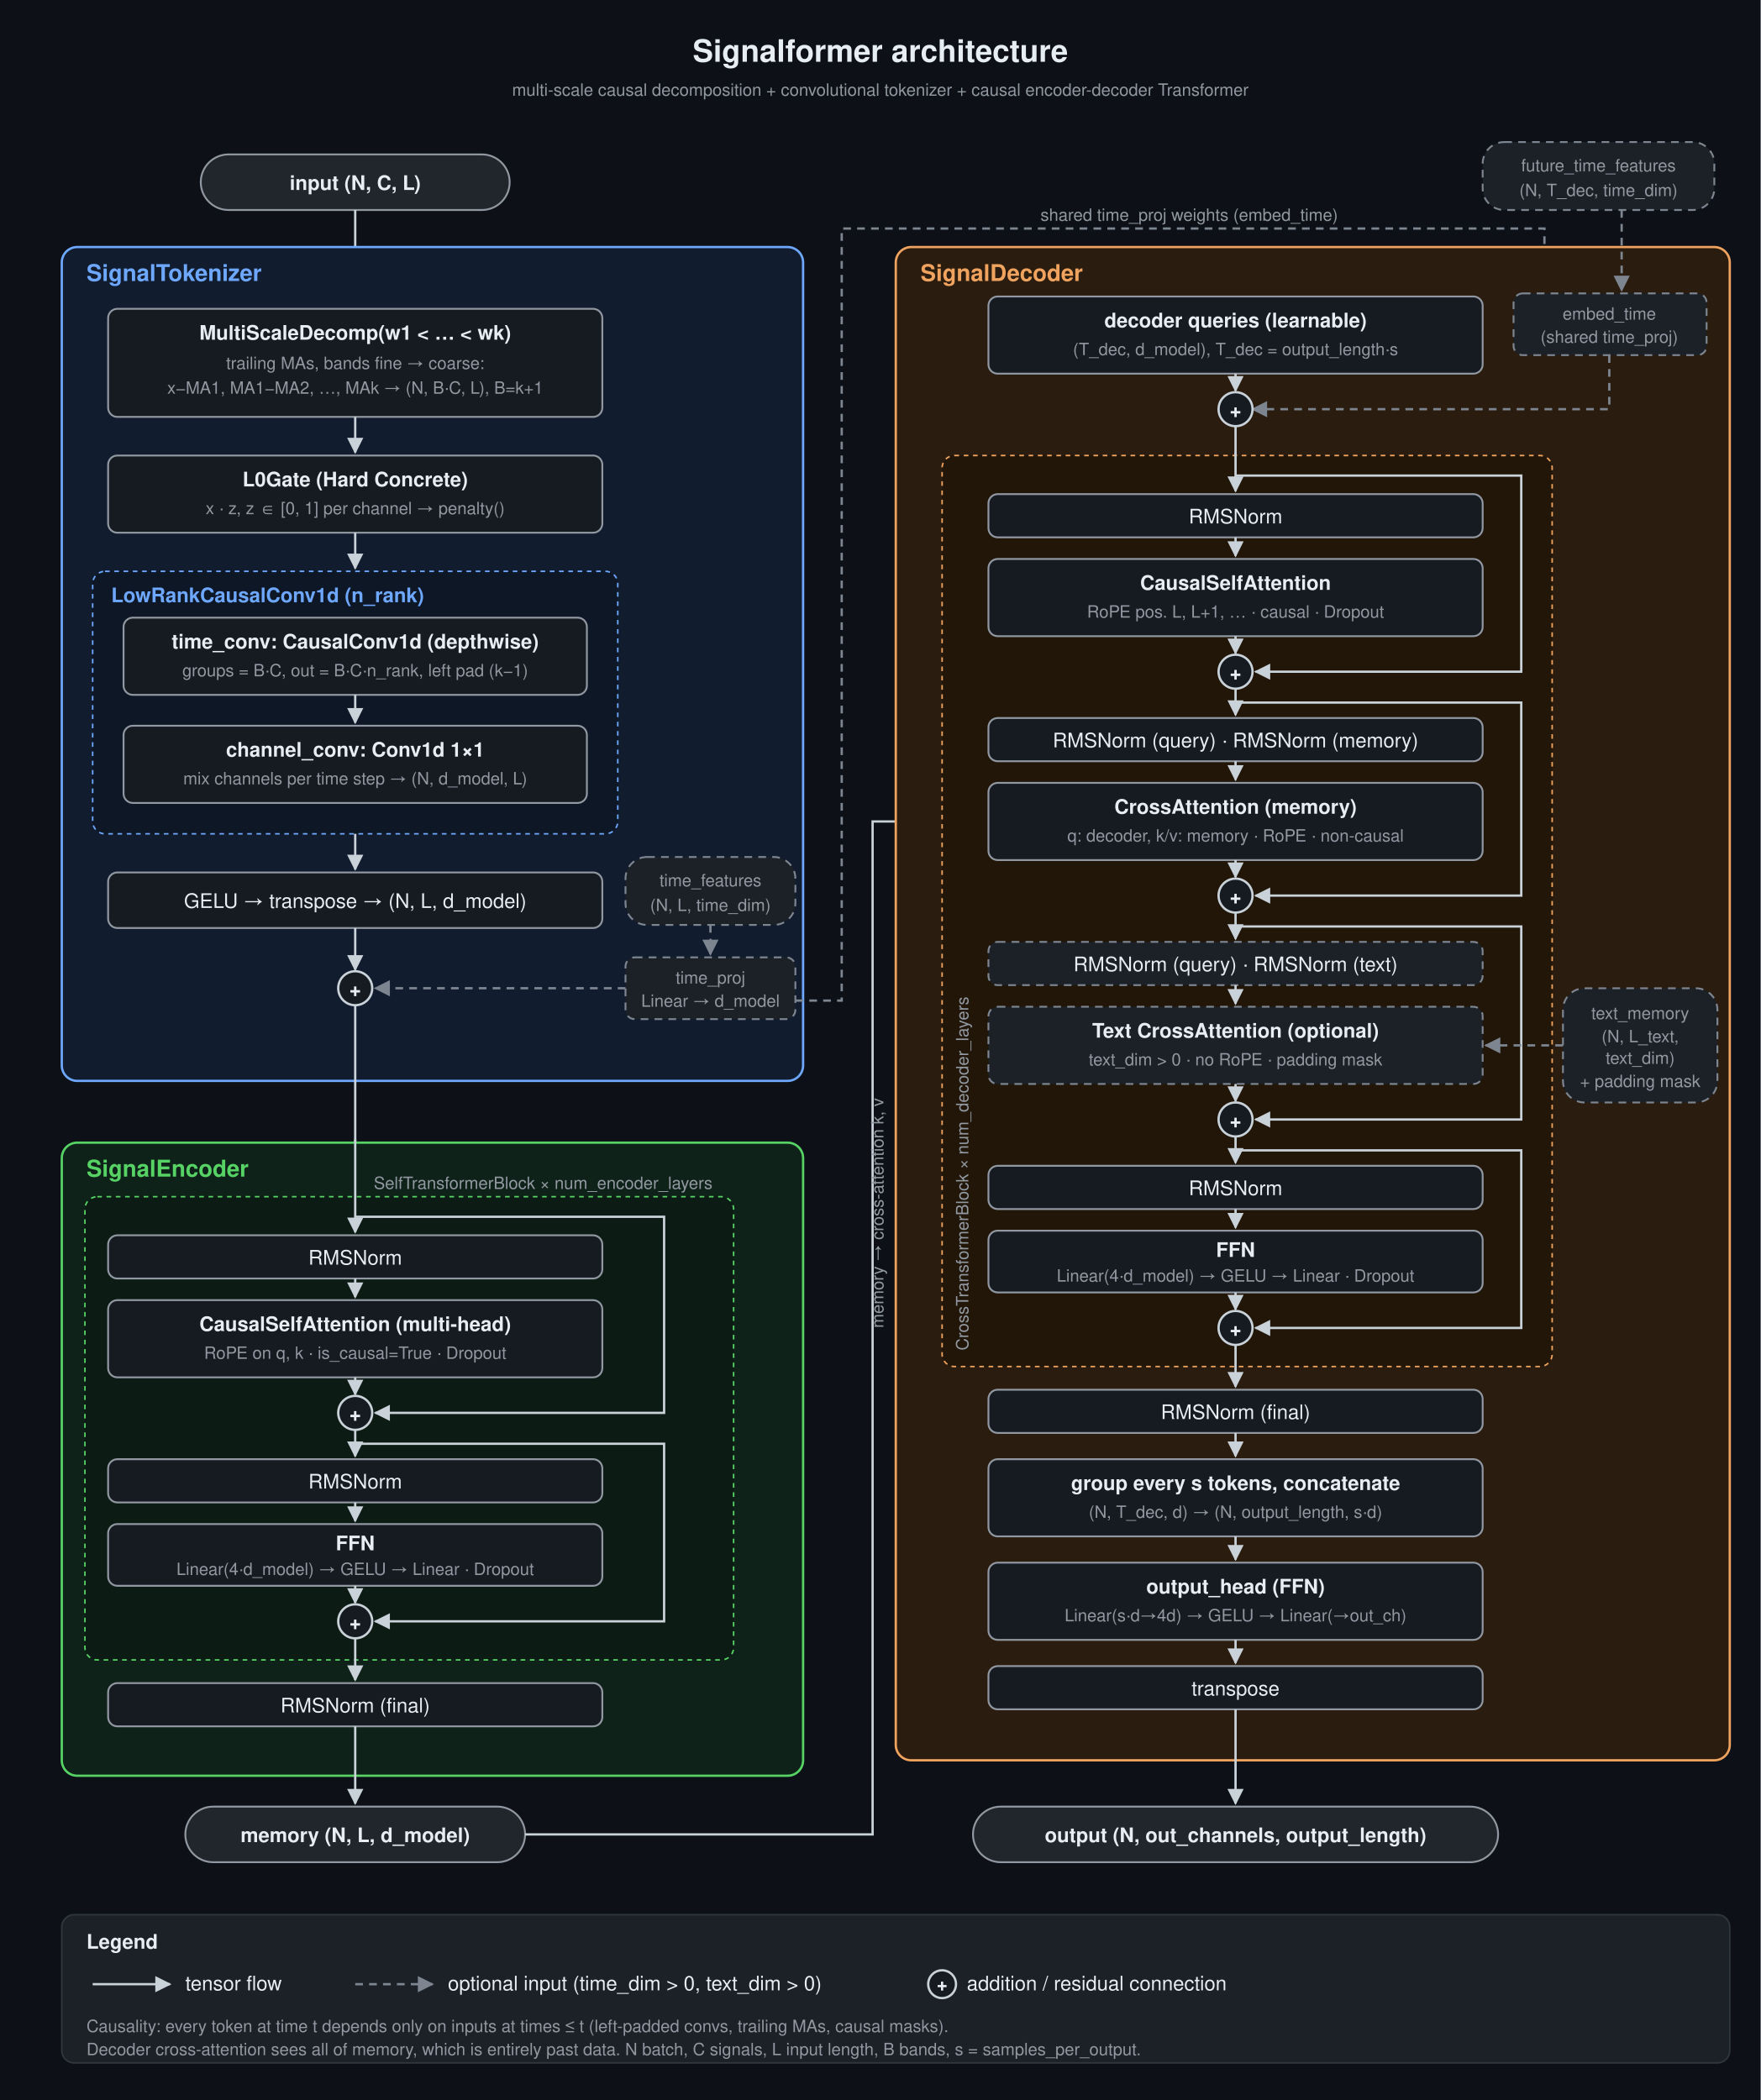
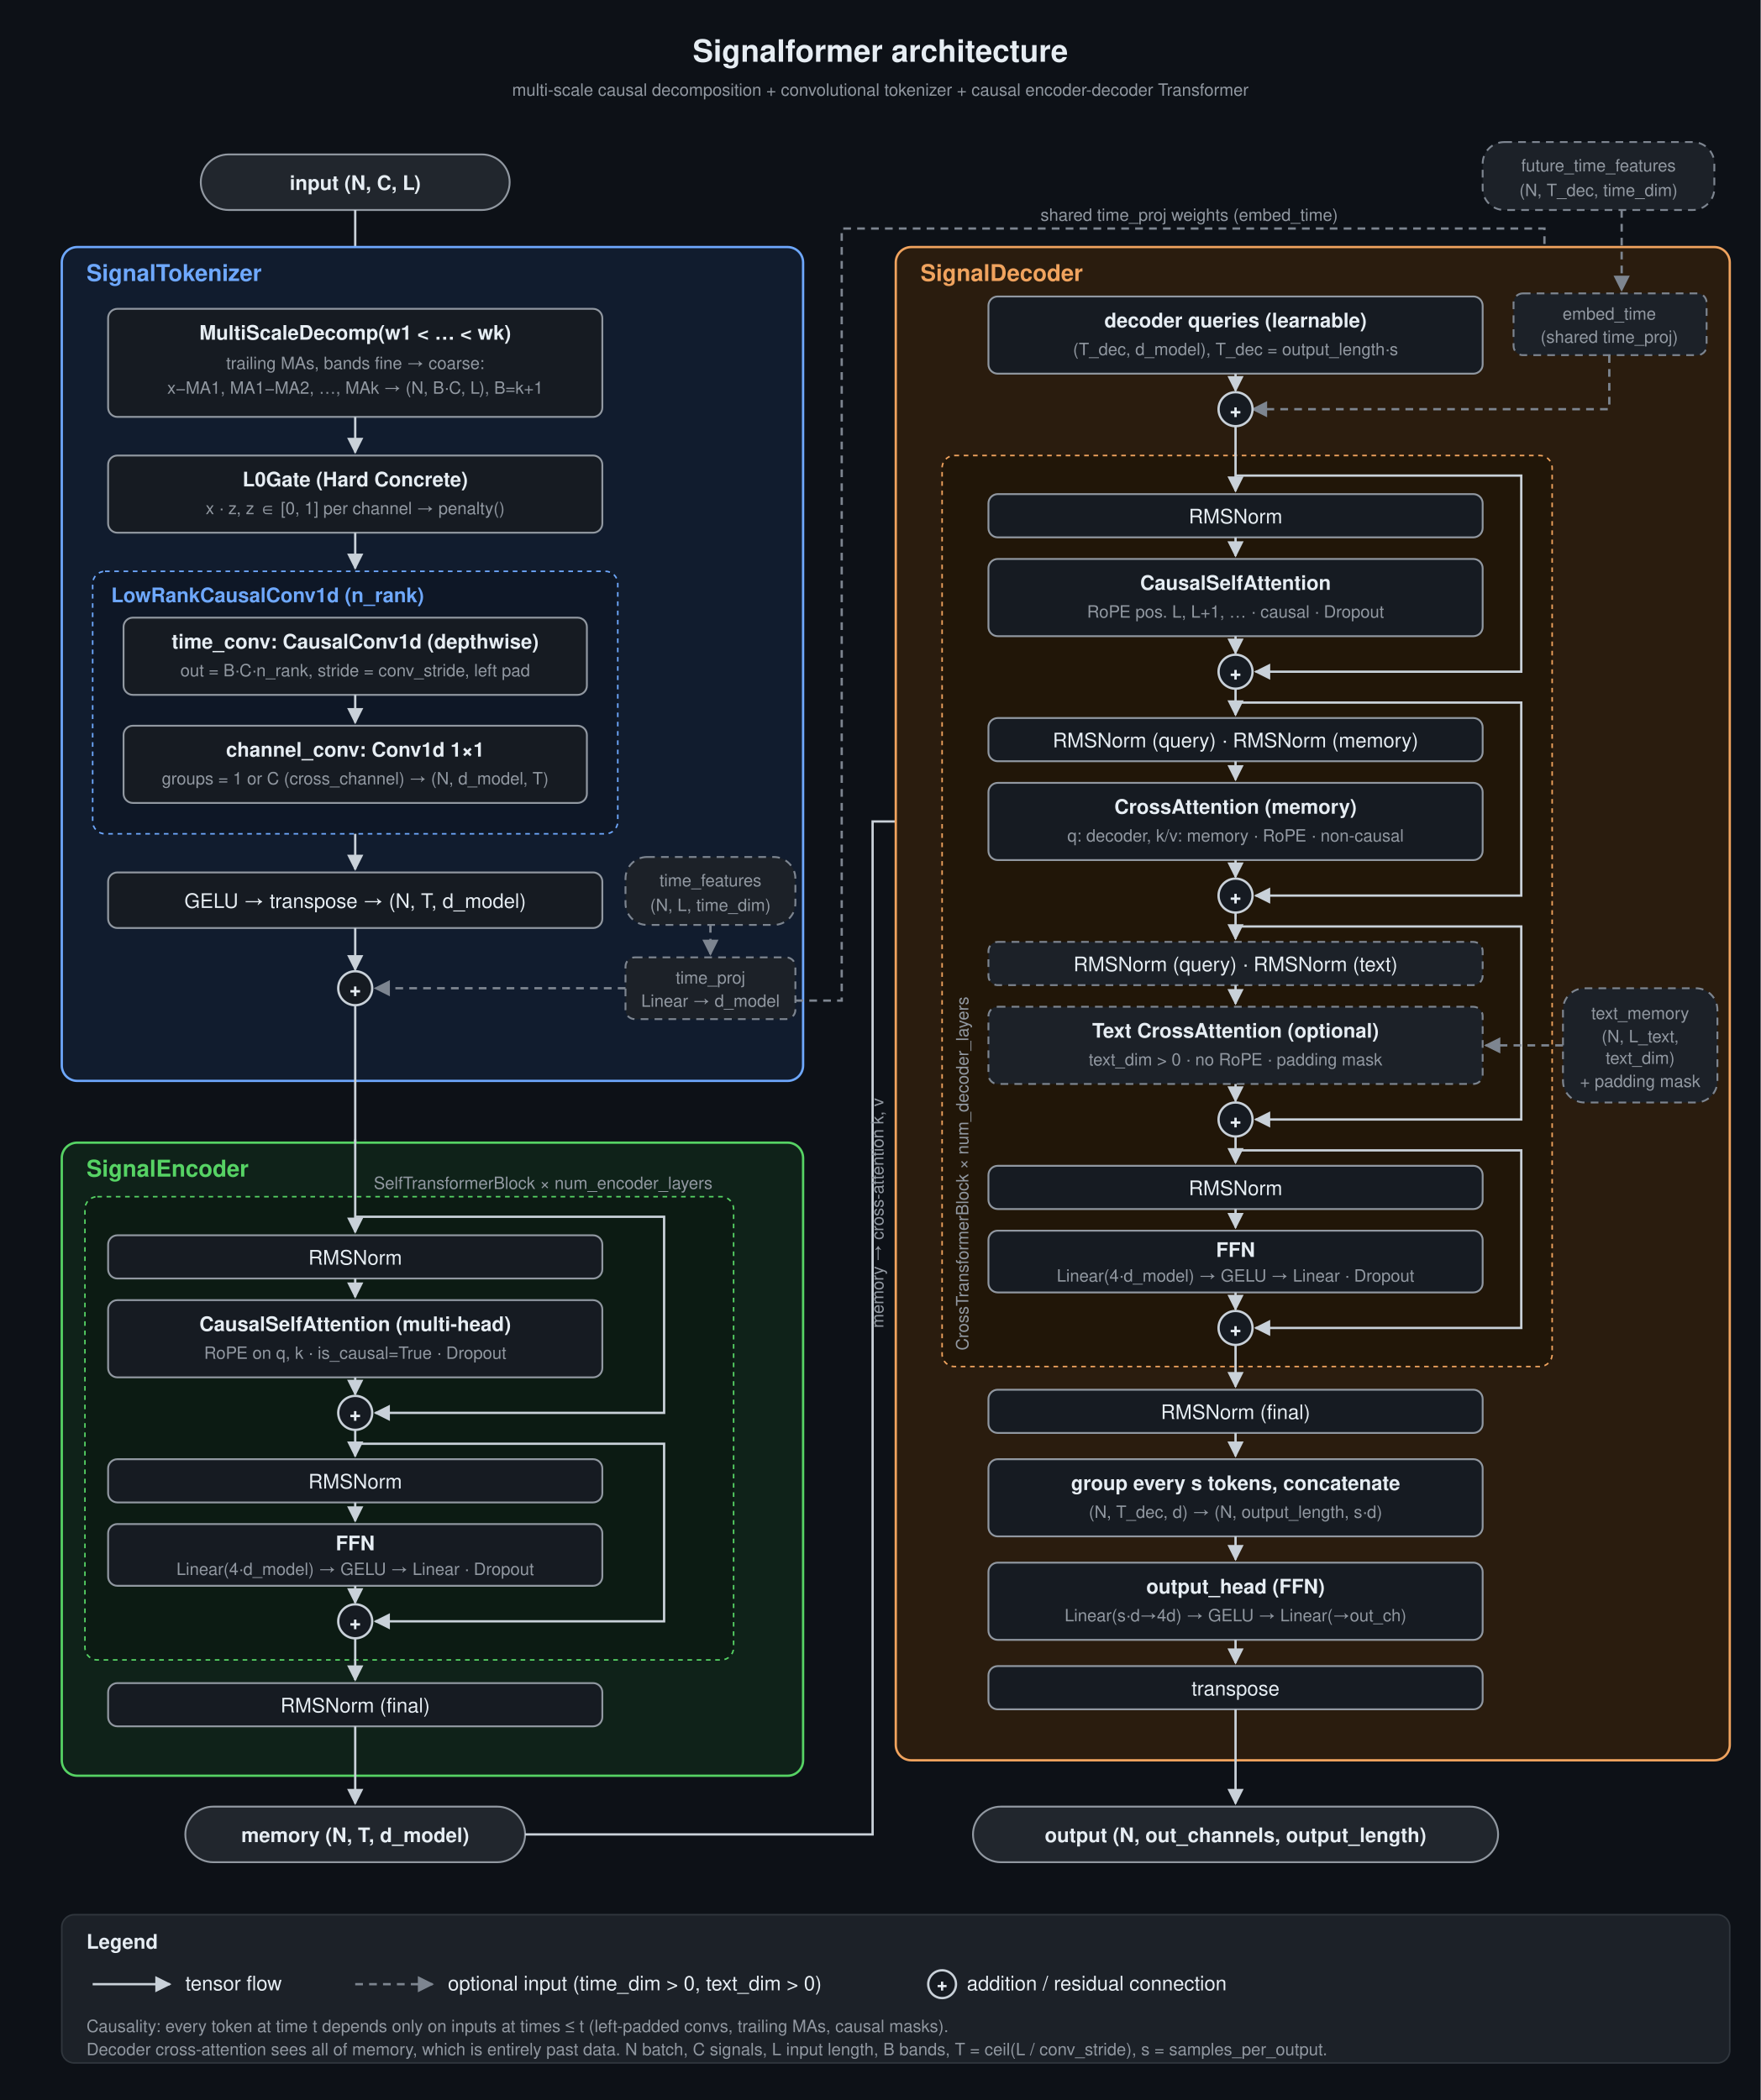
<svg xmlns="http://www.w3.org/2000/svg" width="1140" height="1360" viewBox="0 0 1140 1360" font-family="Helvetica, Arial, sans-serif" font-size="13" fill="#e6edf3">
  <defs>
    <marker id="arrow" viewBox="0 0 10 10" refX="9" refY="5" markerWidth="7" markerHeight="7" orient="auto-start-reverse">
      <path d="M0,0 L10,5 L0,10 z" fill="#c9d1d9" />
    </marker>
    <marker id="arrow-gray" viewBox="0 0 10 10" refX="9" refY="5" markerWidth="7" markerHeight="7" orient="auto-start-reverse">
      <path d="M0,0 L10,5 L0,10 z" fill="#7d8590" />
    </marker>
    <style>
      .box { fill: #161b22; stroke: #9198a1; stroke-width: 1.2; }
      .opt { fill: #1c2128; stroke: #7d8590; stroke-width: 1.2; stroke-dasharray: 5 4; }
      .pill { fill: #21262d; stroke: #9198a1; stroke-width: 1.2; }
      .line { stroke: #c9d1d9; stroke-width: 1.5; fill: none; }
      .optline { stroke: #7d8590; stroke-width: 1.5; fill: none; stroke-dasharray: 5 4; }
      .title { font-size: 15; font-weight: bold; }
      .group { font-size: 15; font-weight: bold; }
      .small { font-size: 11; fill: #9198a1; }
      .bold { font-weight: bold; }
      .plus { fill: #161b22; stroke: #c9d1d9; stroke-width: 1.5; }
    </style>
  </defs>
  <rect x="0" y="0" width="1140" height="1360" fill="#0d1117" />
  <text x="570" y="40" text-anchor="middle" font-size="20" font-weight="bold">Signalformer architecture</text>
  <text x="570" y="62" text-anchor="middle" class="small">multi-scale causal decomposition + convolutional tokenizer + causal encoder-decoder Transformer</text>
  <rect x="130" y="100" width="200" height="36" rx="18" class="pill" />
  <text x="230" y="123" text-anchor="middle" class="bold">input (N, C, L)</text>
  <line x1="230" y1="136" x2="230" y2="198" class="line" marker-end="url(#arrow)" />
  <rect x="40" y="160" width="480" height="540" rx="10" fill="#111c2e" stroke="#6ea8fe" stroke-width="1.5" />
  <text x="56" y="182" class="group" fill="#6ea8fe">SignalTokenizer</text>
  <rect x="70" y="200" width="320" height="70" rx="6" class="box" />
  <text x="230" y="220" text-anchor="middle" class="bold">MultiScaleDecomp(w1 &lt; … &lt; wk)</text>
  <text x="230" y="239" text-anchor="middle" class="small">trailing MAs, bands fine → coarse:</text>
  <text x="230" y="255" text-anchor="middle" class="small">x−MA1, MA1−MA2, …, MAk → (N, B·C, L), B=k+1</text>
  <line x1="230" y1="270" x2="230" y2="293" class="line" marker-end="url(#arrow)" />
  <rect x="70" y="295" width="320" height="50" rx="6" class="box" />
  <text x="230" y="315" text-anchor="middle" class="bold">L0Gate (Hard Concrete)</text>
  <text x="230" y="333" text-anchor="middle" class="small">x · z,  z ∈ [0, 1] per channel  →  penalty()</text>
  <line x1="230" y1="345" x2="230" y2="368" class="line" marker-end="url(#arrow)" />
  <rect x="60" y="370" width="340" height="170" rx="8" fill="#0e1726" stroke="#6ea8fe" stroke-width="1" stroke-dasharray="3 3" />
  <text x="72" y="390" class="bold" fill="#6ea8fe">LowRankCausalConv1d (n_rank)</text>
  <rect x="80" y="400" width="300" height="50" rx="6" class="box" />
  <text x="230" y="420" text-anchor="middle" class="bold">time_conv: CausalConv1d (depthwise)</text>
-   <text x="230" y="438" text-anchor="middle" class="small">groups = B·C, out = B·C·n_rank, left pad (k−1)</text>
+   <text x="230" y="438" text-anchor="middle" class="small">out = B·C·n_rank, stride = conv_stride, left pad</text>
  <line x1="230" y1="450" x2="230" y2="468" class="line" marker-end="url(#arrow)" />
  <rect x="80" y="470" width="300" height="50" rx="6" class="box" />
  <text x="230" y="490" text-anchor="middle" class="bold">channel_conv: Conv1d 1×1</text>
-   <text x="230" y="508" text-anchor="middle" class="small">mix channels per time step  →  (N, d_model, L)</text>
+   <text x="230" y="508" text-anchor="middle" class="small">groups = 1 or C (cross_channel) → (N, d_model, T)</text>
  <line x1="230" y1="540" x2="230" y2="563" class="line" marker-end="url(#arrow)" />
  <rect x="70" y="565" width="320" height="36" rx="6" class="box" />
-   <text x="230" y="588" text-anchor="middle">GELU → transpose → (N, L, d_model)</text>
+   <text x="230" y="588" text-anchor="middle">GELU → transpose → (N, T, d_model)</text>
  <line x1="230" y1="601" x2="230" y2="628" class="line" marker-end="url(#arrow)" />
  <circle cx="230" cy="640" r="11" class="plus" />
  <text x="230" y="645" text-anchor="middle" class="bold">+</text>
  <rect x="405" y="555" width="110" height="44" rx="14" class="opt" />
  <text x="460" y="574" text-anchor="middle" class="small">time_features</text>
  <text x="460" y="590" text-anchor="middle" class="small">(N, L, time_dim)</text>
  <line x1="460" y1="599" x2="460" y2="618" class="optline" marker-end="url(#arrow-gray)" />
  <rect x="405" y="620" width="110" height="40" rx="6" class="opt" />
  <text x="460" y="637" text-anchor="middle" class="small">time_proj</text>
  <text x="460" y="652" text-anchor="middle" class="small">Linear → d_model</text>
  <line x1="405" y1="640" x2="243" y2="640" class="optline" marker-end="url(#arrow-gray)" />
  <line x1="230" y1="651" x2="230" y2="798" class="line" marker-end="url(#arrow)" />
  <rect x="40" y="740" width="480" height="410" rx="10" fill="#0f2219" stroke="#56d364" stroke-width="1.5" />
  <text x="56" y="762" class="group" fill="#56d364">SignalEncoder</text>
  <rect x="55" y="775" width="420" height="300" rx="8" fill="#0c1b13" stroke="#56d364" stroke-width="1" stroke-dasharray="3 3" />
  <text x="242" y="770" class="small">SelfTransformerBlock × num_encoder_layers</text>
  <line x1="230" y1="738" x2="230" y2="798" class="line" marker-end="url(#arrow)" />
  <path d="M230,788 H430 V915 H243" class="line" marker-end="url(#arrow)" />
  <rect x="70" y="800" width="320" height="28" rx="6" class="box" />
  <text x="230" y="819" text-anchor="middle">RMSNorm</text>
  <line x1="230" y1="828" x2="230" y2="840" class="line" marker-end="url(#arrow)" />
  <rect x="70" y="842" width="320" height="50" rx="6" class="box" />
  <text x="230" y="862" text-anchor="middle" class="bold">CausalSelfAttention (multi-head)</text>
  <text x="230" y="880" text-anchor="middle" class="small">RoPE on q, k · is_causal=True · Dropout</text>
  <line x1="230" y1="892" x2="230" y2="903" class="line" marker-end="url(#arrow)" />
  <circle cx="230" cy="915" r="11" class="plus" />
  <text x="230" y="920" text-anchor="middle" class="bold">+</text>
  <line x1="230" y1="926" x2="230" y2="943" class="line" marker-end="url(#arrow)" />
  <path d="M230,935 H430 V1050 H243" class="line" marker-end="url(#arrow)" />
  <rect x="70" y="945" width="320" height="28" rx="6" class="box" />
  <text x="230" y="964" text-anchor="middle">RMSNorm</text>
  <line x1="230" y1="973" x2="230" y2="985" class="line" marker-end="url(#arrow)" />
  <rect x="70" y="987" width="320" height="40" rx="6" class="box" />
  <text x="230" y="1004" text-anchor="middle" class="bold">FFN</text>
  <text x="230" y="1020" text-anchor="middle" class="small">Linear(4·d_model) → GELU → Linear · Dropout</text>
  <line x1="230" y1="1027" x2="230" y2="1038" class="line" marker-end="url(#arrow)" />
  <circle cx="230" cy="1050" r="11" class="plus" />
  <text x="230" y="1055" text-anchor="middle" class="bold">+</text>
  <line x1="230" y1="1061" x2="230" y2="1088" class="line" marker-end="url(#arrow)" />
  <rect x="70" y="1090" width="320" height="28" rx="6" class="box" />
  <text x="230" y="1109" text-anchor="middle">RMSNorm (final)</text>
  <line x1="230" y1="1118" x2="230" y2="1168" class="line" marker-end="url(#arrow)" />
  <rect x="120" y="1170" width="220" height="36" rx="18" class="pill" />
-   <text x="230" y="1193" text-anchor="middle" class="bold">memory (N, L, d_model)</text>
+   <text x="230" y="1193" text-anchor="middle" class="bold">memory (N, T, d_model)</text>
  <path d="M340,1188 H565 V532 H638" class="line" marker-end="url(#arrow)" />
  <text x="572" y="860" class="small" transform="rotate(-90 572 860)">memory → cross-attention k, v</text>
  <path d="M515,648 H545 V148 H1000 V188" class="optline" marker-end="url(#arrow-gray)" />
  <text x="770" y="143" text-anchor="middle" class="small">shared time_proj weights (embed_time)</text>
  <rect x="580" y="160" width="540" height="980" rx="10" fill="#2a1c0e" stroke="#f0a35e" stroke-width="1.5" />
  <text x="596" y="182" class="group" fill="#f0a35e">SignalDecoder</text>
  <rect x="960" y="92" width="150" height="44" rx="14" class="opt" />
  <text x="1035" y="111" text-anchor="middle" class="small">future_time_features</text>
  <text x="1035" y="127" text-anchor="middle" class="small">(N, T_dec, time_dim)</text>
  <line x1="1050" y1="136" x2="1050" y2="188" class="optline" marker-end="url(#arrow-gray)" />
  <rect x="640" y="192" width="320" height="50" rx="6" class="box" />
  <text x="800" y="212" text-anchor="middle" class="bold">decoder queries (learnable)</text>
  <text x="800" y="230" text-anchor="middle" class="small">(T_dec, d_model), T_dec = output_length·s</text>
  <rect x="980" y="190" width="125" height="40" rx="6" class="opt" />
  <text x="1042" y="207" text-anchor="middle" class="small">embed_time</text>
  <text x="1042" y="222" text-anchor="middle" class="small">(shared time_proj)</text>
  <path d="M1042,230 V265 H811" class="optline" marker-end="url(#arrow-gray)" />
  <line x1="800" y1="242" x2="800" y2="253" class="line" marker-end="url(#arrow)" />
  <circle cx="800" cy="265" r="11" class="plus" />
  <text x="800" y="270" text-anchor="middle" class="bold">+</text>
  <line x1="800" y1="276" x2="800" y2="318" class="line" marker-end="url(#arrow)" />
  <rect x="610" y="295" width="395" height="590" rx="8" fill="#211608" stroke="#f0a35e" stroke-width="1" stroke-dasharray="3 3" />
  <text x="627" y="760" text-anchor="middle" class="small" transform="rotate(-90 627 760)">CrossTransformerBlock × num_decoder_layers</text>
  <line x1="800" y1="293" x2="800" y2="318" class="line" marker-end="url(#arrow)" />
  <path d="M800,308 H985 V435 H813" class="line" marker-end="url(#arrow)" />
  <rect x="640" y="320" width="320" height="28" rx="6" class="box" />
  <text x="800" y="339" text-anchor="middle">RMSNorm</text>
  <line x1="800" y1="348" x2="800" y2="360" class="line" marker-end="url(#arrow)" />
  <rect x="640" y="362" width="320" height="50" rx="6" class="box" />
  <text x="800" y="382" text-anchor="middle" class="bold">CausalSelfAttention</text>
  <text x="800" y="400" text-anchor="middle" class="small">RoPE pos. L, L+1, … · causal · Dropout</text>
  <line x1="800" y1="412" x2="800" y2="423" class="line" marker-end="url(#arrow)" />
  <circle cx="800" cy="435" r="11" class="plus" />
  <text x="800" y="440" text-anchor="middle" class="bold">+</text>
  <line x1="800" y1="446" x2="800" y2="463" class="line" marker-end="url(#arrow)" />
  <path d="M800,455 H985 V580 H813" class="line" marker-end="url(#arrow)" />
  <rect x="640" y="465" width="320" height="28" rx="6" class="box" />
  <text x="800" y="484" text-anchor="middle">RMSNorm (query) · RMSNorm (memory)</text>
  <line x1="800" y1="493" x2="800" y2="505" class="line" marker-end="url(#arrow)" />
  <rect x="640" y="507" width="320" height="50" rx="6" class="box" />
  <text x="800" y="527" text-anchor="middle" class="bold">CrossAttention (memory)</text>
  <text x="800" y="545" text-anchor="middle" class="small">q: decoder, k/v: memory · RoPE · non-causal</text>
  <line x1="800" y1="557" x2="800" y2="568" class="line" marker-end="url(#arrow)" />
  <circle cx="800" cy="580" r="11" class="plus" />
  <text x="800" y="585" text-anchor="middle" class="bold">+</text>
  <line x1="800" y1="591" x2="800" y2="608" class="line" marker-end="url(#arrow)" />
  <path d="M800,600 H985 V725 H813" class="line" marker-end="url(#arrow)" />
  <rect x="640" y="610" width="320" height="28" rx="6" class="opt" />
  <text x="800" y="629" text-anchor="middle">RMSNorm (query) · RMSNorm (text)</text>
  <line x1="800" y1="638" x2="800" y2="650" class="line" marker-end="url(#arrow)" />
  <rect x="640" y="652" width="320" height="50" rx="6" class="opt" />
  <text x="800" y="672" text-anchor="middle" class="bold">Text CrossAttention (optional)</text>
  <text x="800" y="690" text-anchor="middle" class="small">text_dim &gt; 0 · no RoPE · padding mask</text>
  <line x1="800" y1="702" x2="800" y2="713" class="line" marker-end="url(#arrow)" />
  <circle cx="800" cy="725" r="11" class="plus" />
  <text x="800" y="730" text-anchor="middle" class="bold">+</text>
  <rect x="1012" y="640" width="100" height="74" rx="14" class="opt" />
  <text x="1062" y="660" text-anchor="middle" class="small">text_memory</text>
  <text x="1062" y="675" text-anchor="middle" class="small">(N, L_text,</text>
  <text x="1062" y="689" text-anchor="middle" class="small">text_dim)</text>
  <text x="1062" y="704" text-anchor="middle" class="small">+ padding mask</text>
  <line x1="1012" y1="677" x2="962" y2="677" class="optline" marker-end="url(#arrow-gray)" />
  <line x1="800" y1="736" x2="800" y2="753" class="line" marker-end="url(#arrow)" />
  <path d="M800,745 H985 V860 H813" class="line" marker-end="url(#arrow)" />
  <rect x="640" y="755" width="320" height="28" rx="6" class="box" />
  <text x="800" y="774" text-anchor="middle">RMSNorm</text>
  <line x1="800" y1="783" x2="800" y2="795" class="line" marker-end="url(#arrow)" />
  <rect x="640" y="797" width="320" height="40" rx="6" class="box" />
  <text x="800" y="814" text-anchor="middle" class="bold">FFN</text>
  <text x="800" y="830" text-anchor="middle" class="small">Linear(4·d_model) → GELU → Linear · Dropout</text>
  <line x1="800" y1="837" x2="800" y2="848" class="line" marker-end="url(#arrow)" />
  <circle cx="800" cy="860" r="11" class="plus" />
  <text x="800" y="865" text-anchor="middle" class="bold">+</text>
  <line x1="800" y1="871" x2="800" y2="898" class="line" marker-end="url(#arrow)" />
  <rect x="640" y="900" width="320" height="28" rx="6" class="box" />
  <text x="800" y="919" text-anchor="middle">RMSNorm (final)</text>
  <line x1="800" y1="928" x2="800" y2="943" class="line" marker-end="url(#arrow)" />
  <rect x="640" y="945" width="320" height="50" rx="6" class="box" />
  <text x="800" y="965" text-anchor="middle" class="bold">group every s tokens, concatenate</text>
  <text x="800" y="983" text-anchor="middle" class="small">(N, T_dec, d) → (N, output_length, s·d)</text>
  <line x1="800" y1="995" x2="800" y2="1010" class="line" marker-end="url(#arrow)" />
  <rect x="640" y="1012" width="320" height="50" rx="6" class="box" />
  <text x="800" y="1032" text-anchor="middle" class="bold">output_head (FFN)</text>
  <text x="800" y="1050" text-anchor="middle" class="small">Linear(s·d→4d) → GELU → Linear(→out_ch)</text>
  <line x1="800" y1="1062" x2="800" y2="1077" class="line" marker-end="url(#arrow)" />
  <rect x="640" y="1079" width="320" height="28" rx="6" class="box" />
  <text x="800" y="1098" text-anchor="middle">transpose</text>
  <line x1="800" y1="1107" x2="800" y2="1168" class="line" marker-end="url(#arrow)" />
  <rect x="630" y="1170" width="340" height="36" rx="18" class="pill" />
  <text x="800" y="1193" text-anchor="middle" class="bold">output (N, out_channels, output_length)</text>
  <rect x="40" y="1240" width="1080" height="96" rx="8" fill="#1c2128" stroke="#30363d" />
  <text x="56" y="1262" class="bold">Legend</text>
  <line x1="60" y1="1285" x2="110" y2="1285" class="line" marker-end="url(#arrow)" />
  <text x="120" y="1289">tensor flow</text>
  <line x1="230" y1="1285" x2="280" y2="1285" class="optline" marker-end="url(#arrow-gray)" />
  <text x="290" y="1289">optional input (time_dim &gt; 0, text_dim &gt; 0)</text>
  <circle cx="610" cy="1285" r="9" class="plus" />
  <text x="610" y="1289" text-anchor="middle" class="bold" font-size="12">+</text>
  <text x="626" y="1289">addition / residual connection</text>
  <text x="56" y="1316" class="small">Causality: every token at time t depends only on inputs at times ≤ t (left-padded convs, trailing MAs, causal masks).</text>
-   <text x="56" y="1331" class="small">Decoder cross-attention sees all of memory, which is entirely past data. N batch, C signals, L input length, B bands, s = samples_per_output.</text>
+   <text x="56" y="1331" class="small">Decoder cross-attention sees all of memory, which is entirely past data. N batch, C signals, L input length, B bands, T = ceil(L / conv_stride), s = samples_per_output.</text>
</svg>
